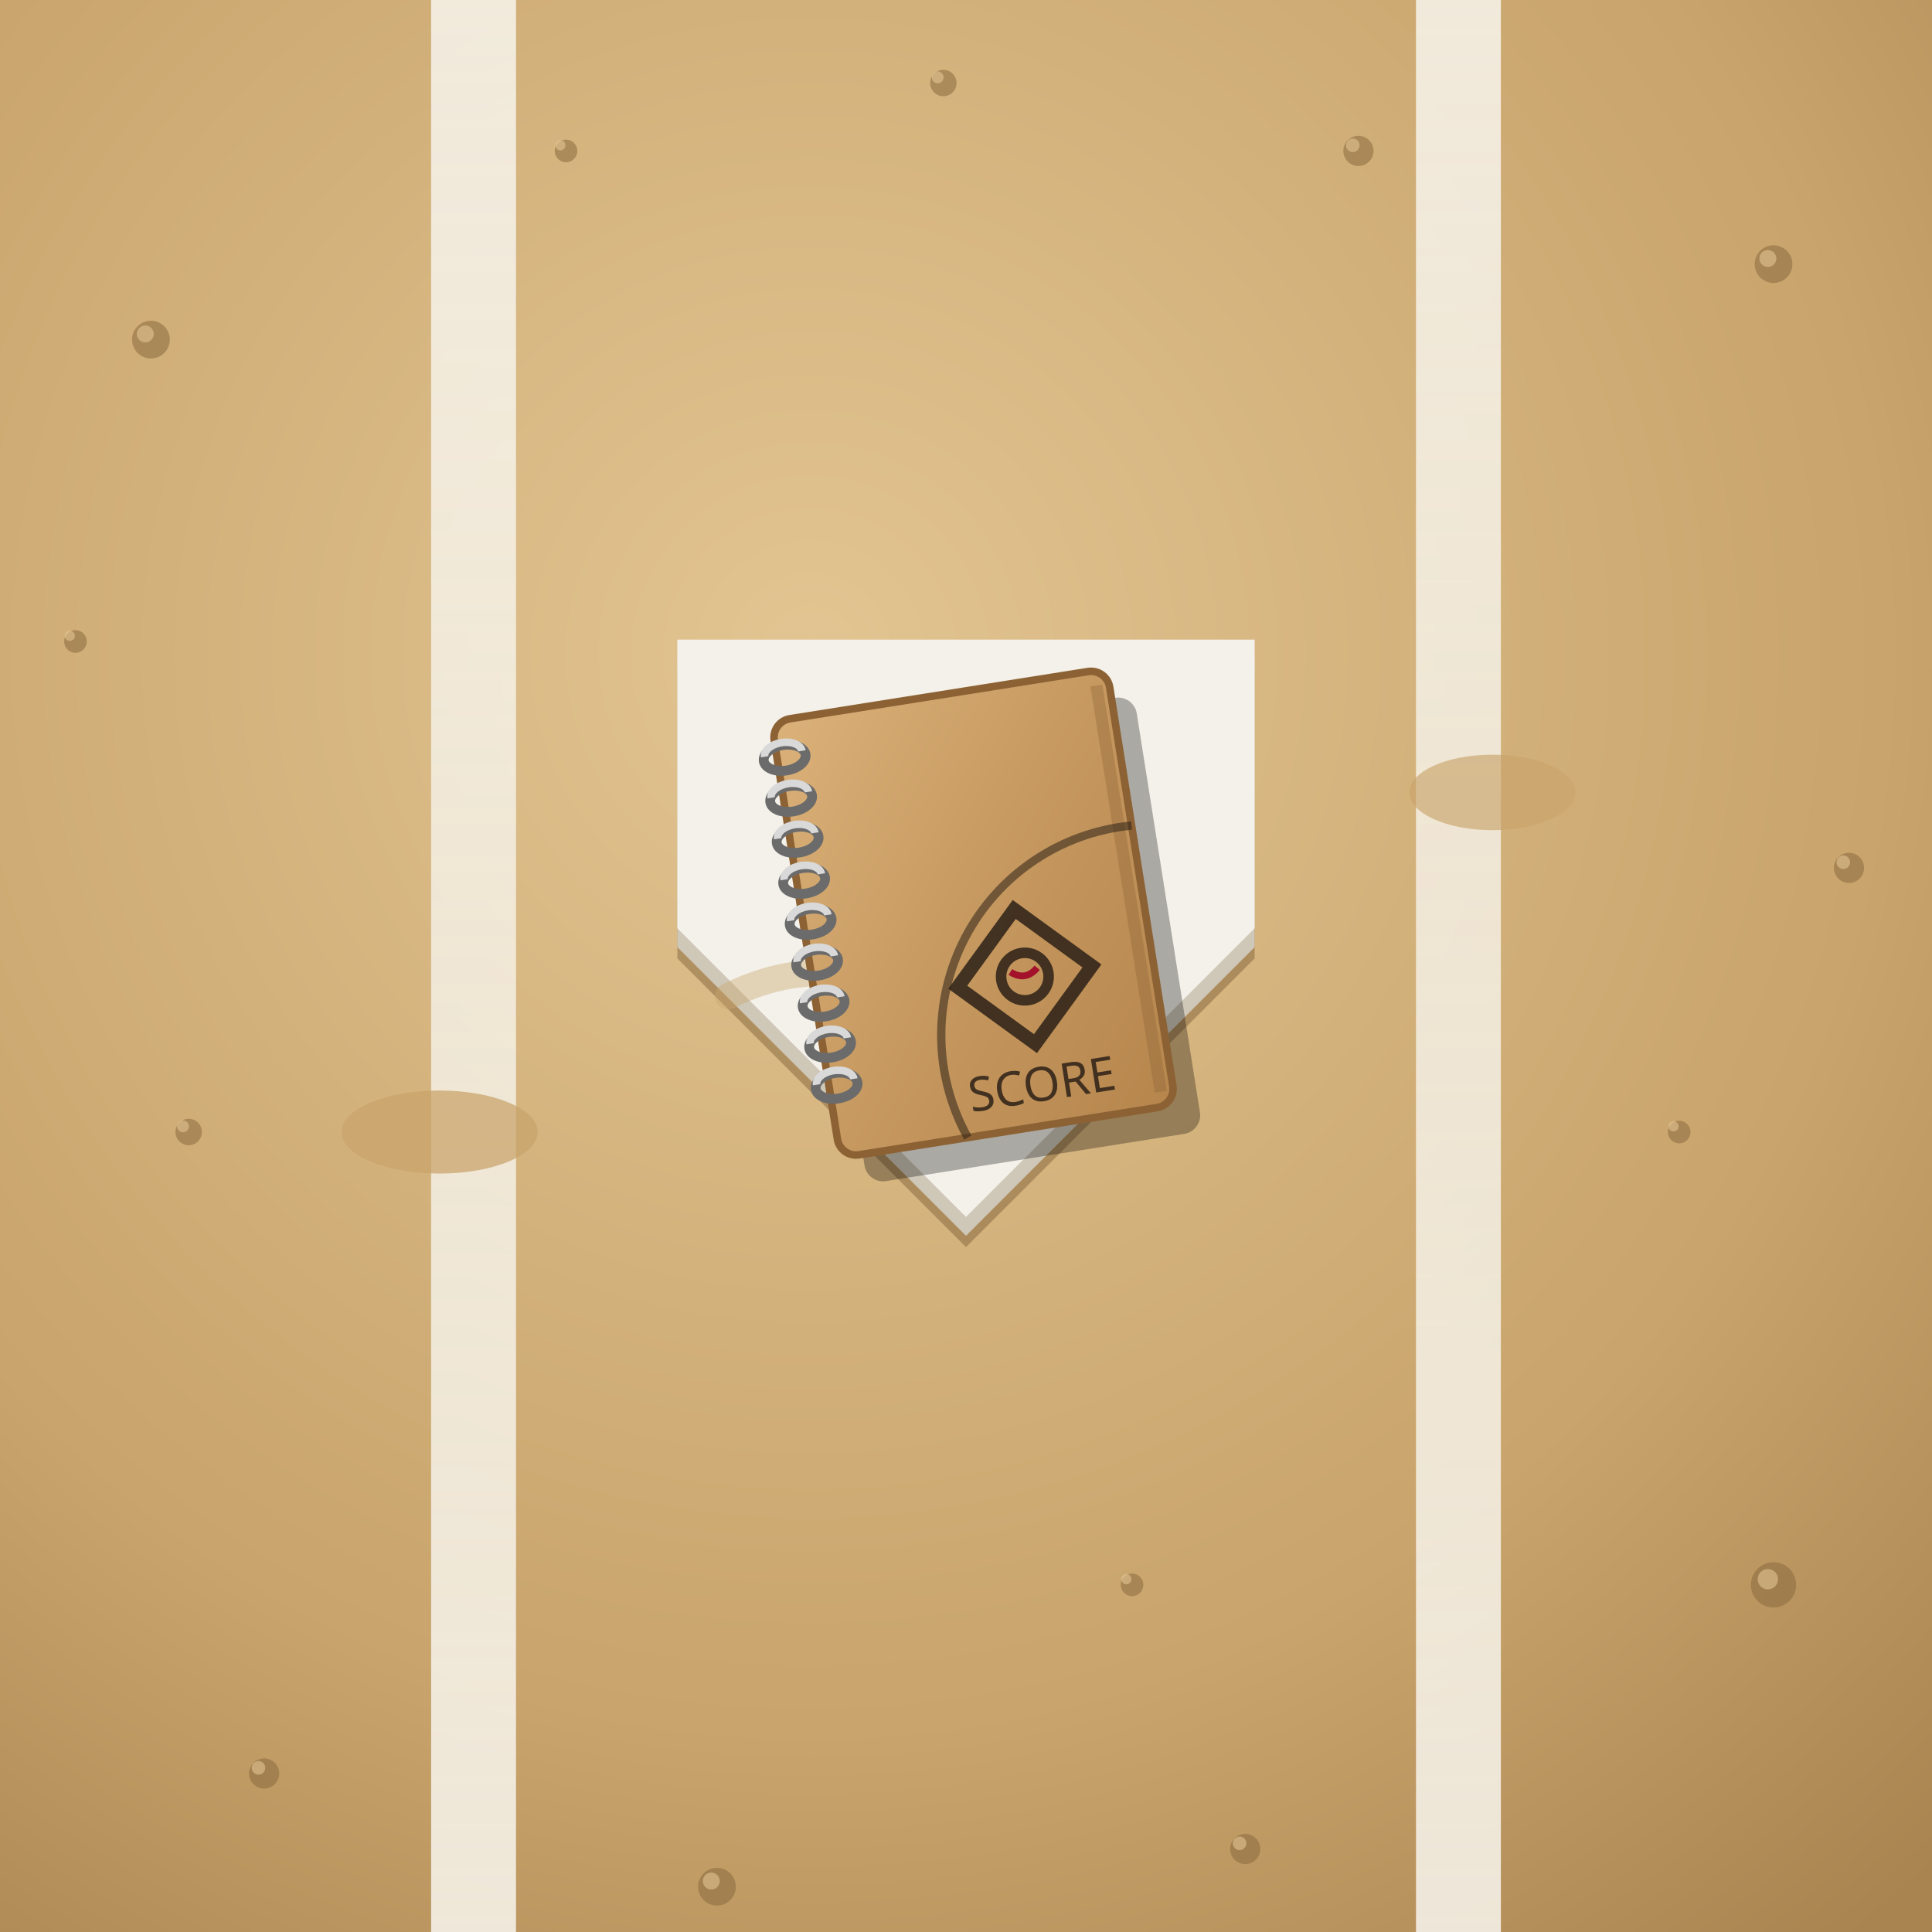
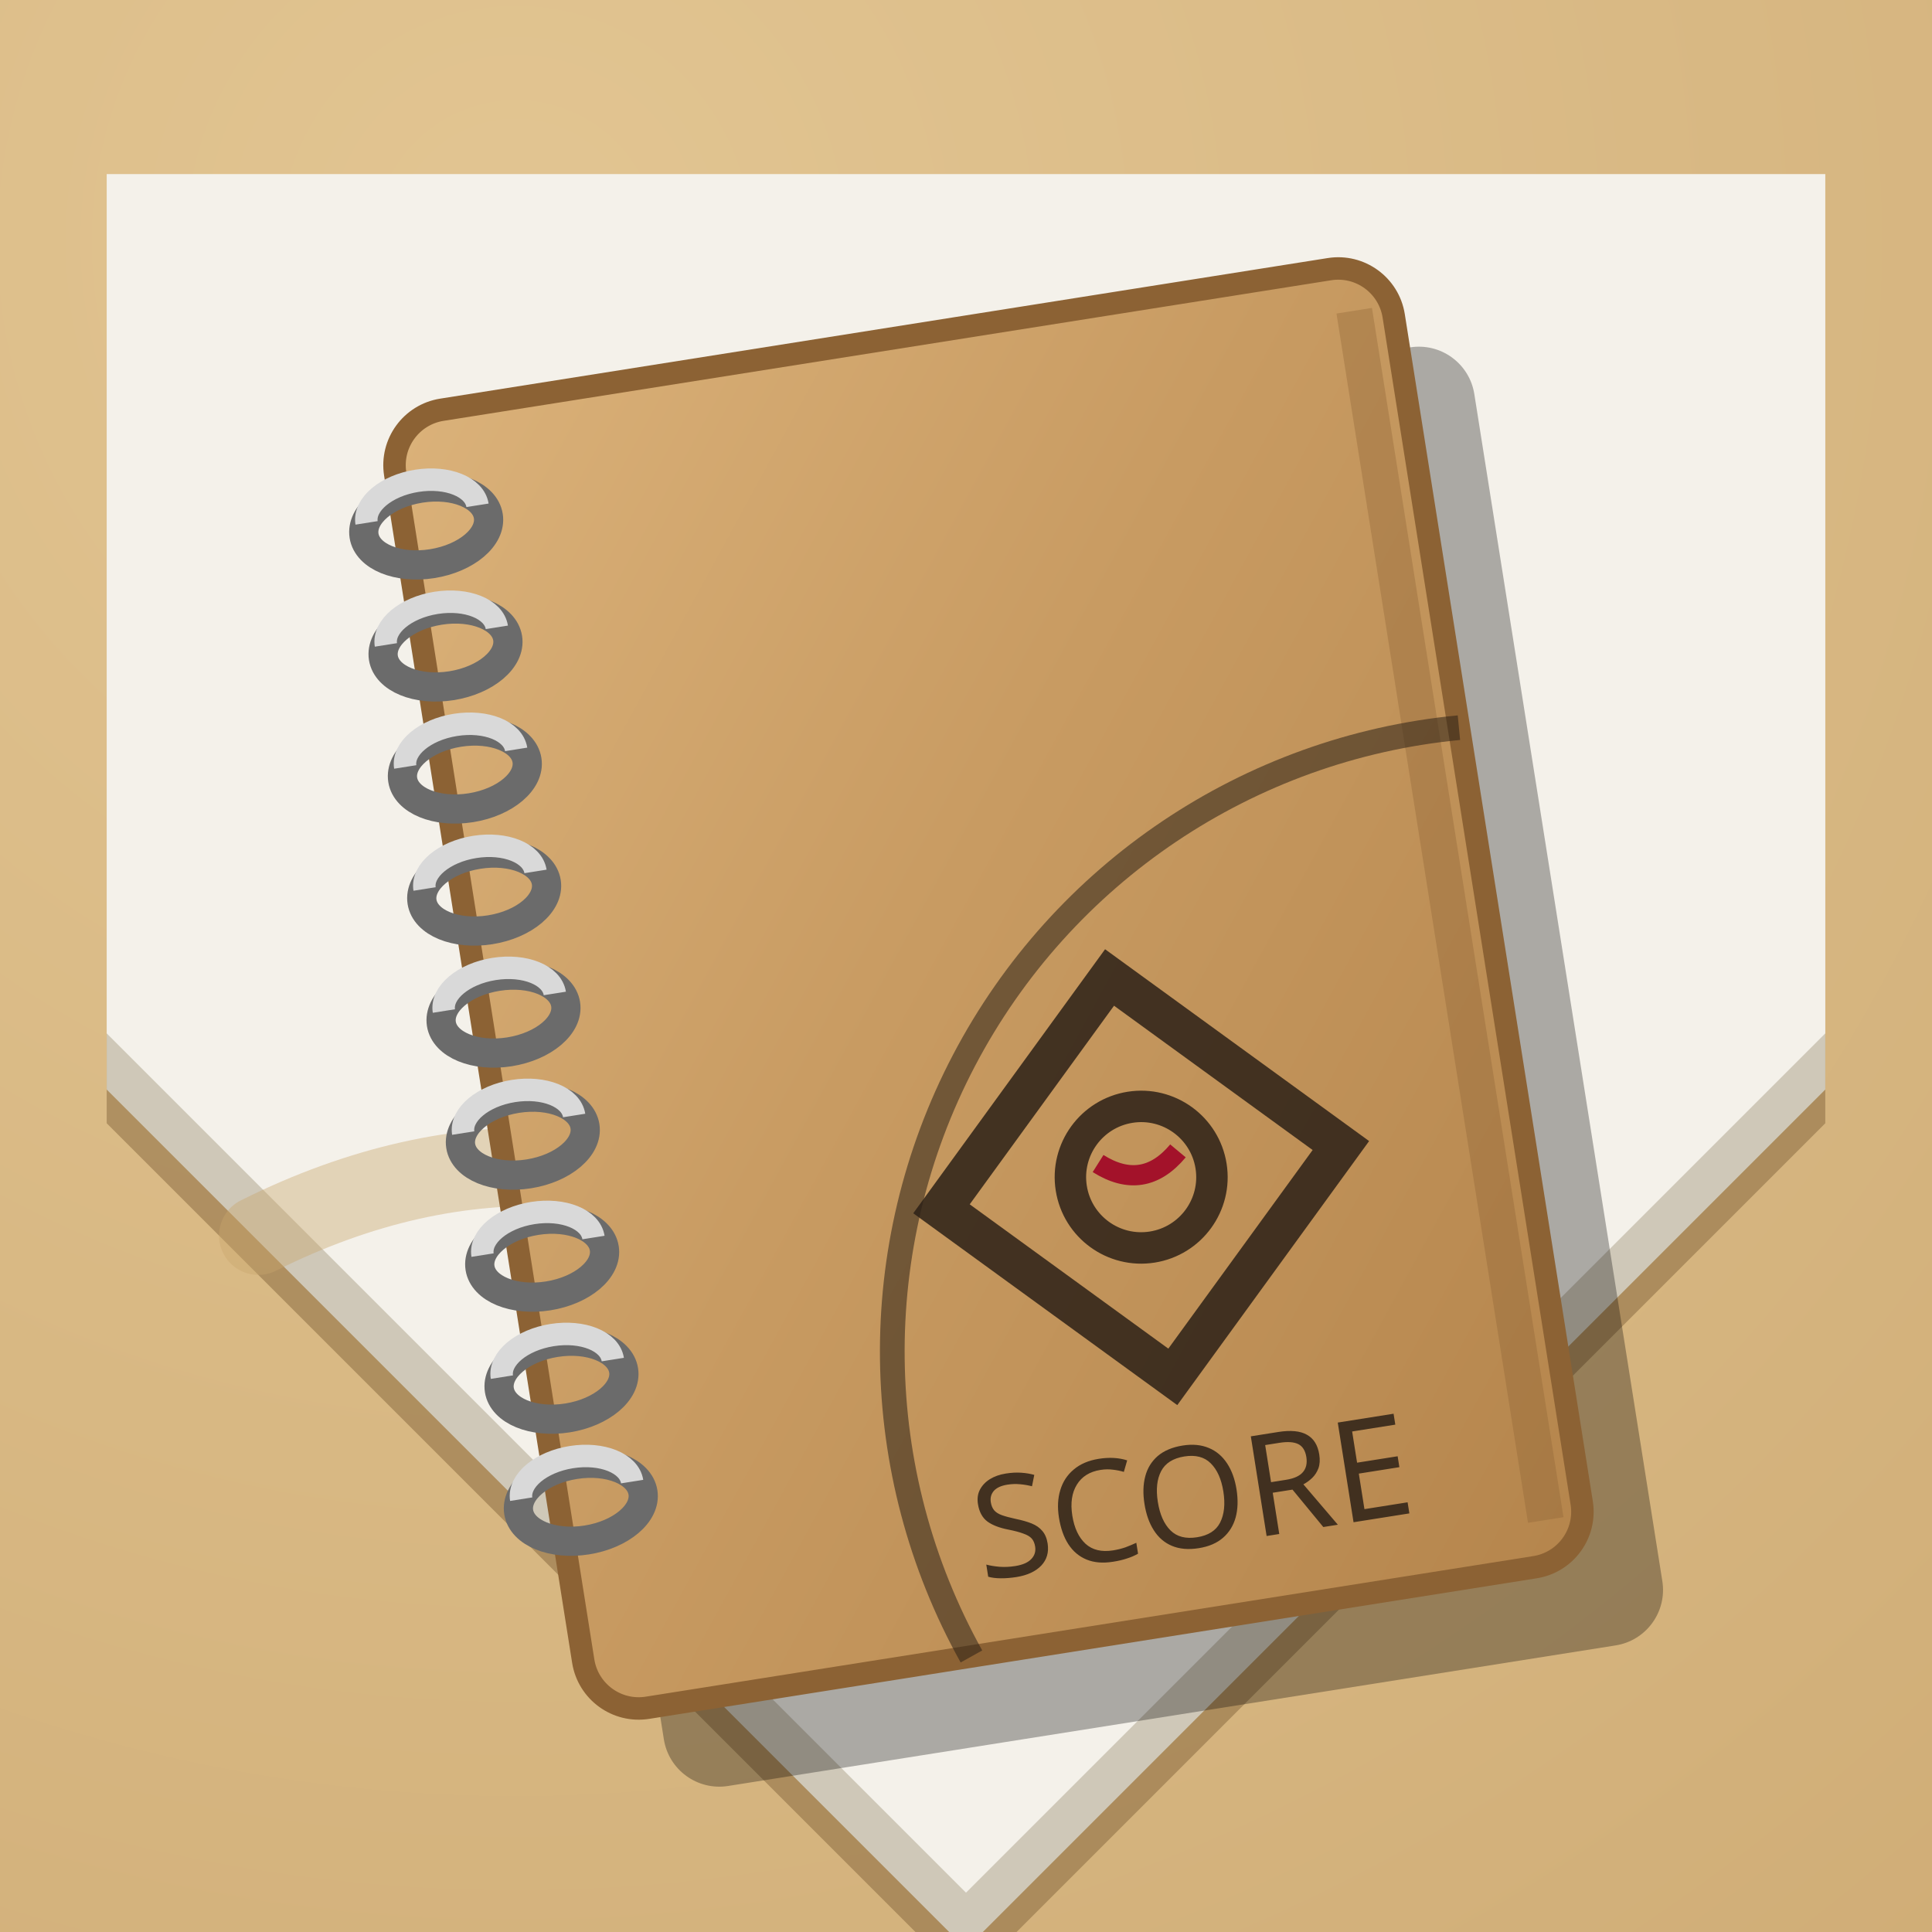
- <svg xmlns="http://www.w3.org/2000/svg" viewBox="0 0 512 512" width="512" height="512">
+ <svg xmlns="http://www.w3.org/2000/svg" viewBox="170 154 172 172" width="512" height="512">
  <defs>
    <radialGradient id="dirt" cx="42%" cy="34%" r="85%">
      <stop offset="0" stop-color="#e2c592" />
      <stop offset="0.65" stop-color="#c9a46c" />
      <stop offset="1" stop-color="#a98450" />
    </radialGradient>
    <linearGradient id="kraft" x1="0" y1="0" x2="1" y2="1">
      <stop offset="0" stop-color="#dbb27a" />
      <stop offset="0.45" stop-color="#c89b62" />
      <stop offset="1" stop-color="#b5854c" />
    </linearGradient>
    <linearGradient id="chalk" x1="0" y1="0" x2="0" y2="1">
      <stop offset="0" stop-color="#f7f4ec" stop-opacity="0.9" />
      <stop offset="0.5" stop-color="#f7f4ec" stop-opacity="0.78" />
      <stop offset="1" stop-color="#f7f4ec" stop-opacity="0.9" />
    </linearGradient>
  </defs>
  <rect width="512" height="512" fill="url(#dirt)" />
  <circle cx="40" cy="90" r="5" fill="#8a6a3e" opacity="0.55" />
  <circle cx="38.5" cy="88.5" r="2.25" fill="#e2c592" opacity="0.6" />
  <circle cx="70" cy="470" r="4" fill="#8a6a3e" opacity="0.55" />
  <circle cx="68.5" cy="468.5" r="1.8" fill="#e2c592" opacity="0.6" />
  <circle cx="470" cy="70" r="5" fill="#8a6a3e" opacity="0.55" />
  <circle cx="468.5" cy="68.5" r="2.25" fill="#e2c592" opacity="0.6" />
  <circle cx="470" cy="420" r="6" fill="#8a6a3e" opacity="0.55" />
  <circle cx="468.5" cy="418.5" r="2.7" fill="#e2c592" opacity="0.6" />
  <circle cx="50" cy="300" r="3.5" fill="#8a6a3e" opacity="0.55" />
  <circle cx="48.5" cy="298.5" r="1.575" fill="#e2c592" opacity="0.6" />
  <circle cx="330" cy="490" r="4" fill="#8a6a3e" opacity="0.55" />
  <circle cx="328.5" cy="488.5" r="1.8" fill="#e2c592" opacity="0.6" />
  <circle cx="490" cy="230" r="4" fill="#8a6a3e" opacity="0.55" />
  <circle cx="488.5" cy="228.5" r="1.8" fill="#e2c592" opacity="0.6" />
  <circle cx="250" cy="22" r="3.5" fill="#8a6a3e" opacity="0.55" />
  <circle cx="248.5" cy="20.5" r="1.575" fill="#e2c592" opacity="0.6" />
  <circle cx="190" cy="500" r="5" fill="#8a6a3e" opacity="0.55" />
  <circle cx="188.5" cy="498.5" r="2.25" fill="#e2c592" opacity="0.6" />
  <circle cx="20" cy="170" r="3" fill="#8a6a3e" opacity="0.55" />
  <circle cx="18.5" cy="168.5" r="1.35" fill="#e2c592" opacity="0.6" />
  <circle cx="445" cy="300" r="3" fill="#8a6a3e" opacity="0.55" />
  <circle cx="443.5" cy="298.5" r="1.35" fill="#e2c592" opacity="0.6" />
  <circle cx="300" cy="420" r="3" fill="#8a6a3e" opacity="0.55" />
  <circle cx="298.5" cy="418.5" r="1.35" fill="#e2c592" opacity="0.6" />
  <circle cx="150" cy="40" r="3" fill="#8a6a3e" opacity="0.55" />
  <circle cx="148.5" cy="38.5" r="1.35" fill="#e2c592" opacity="0.6" />
  <circle cx="360" cy="40" r="4" fill="#8a6a3e" opacity="0.55" />
  <circle cx="358.5" cy="38.5" r="1.8" fill="#e2c592" opacity="0.6" />
  <rect x="-198.5" y="-132.0" width="324.0" height="756.0" fill="none" stroke="url(#chalk)" stroke-width="22.5" />
  <rect x="386.5" y="-132.0" width="324.0" height="756.0" fill="none" stroke="url(#chalk)" stroke-width="22.5" />
  <ellipse cx="116.5" cy="300.0" rx="26" ry="11" fill="#c9a46c" opacity="0.75" />
  <ellipse cx="395.5" cy="210.0" rx="22" ry="10" fill="#c9a46c" opacity="0.65" />
  <polygon points="179.5,177.5 332.5,177.5 332.5,254.0 256.0,330.5 179.5,254.0" fill="#7a5c34" opacity="0.45" />
  <polygon points="179.5,174.5 332.5,174.5 332.5,251.0 256.0,327.5 179.5,251.0" fill="#cfc8b8" />
  <polygon points="179.5,169.5 332.5,169.5 332.5,246.0 256.0,322.5 179.5,246.0" fill="#f4f1ea" />
  <path d="M193.0 264.0 q27.0 -13.5 54.0 2.7" stroke="#c9a46c" stroke-width="7" fill="none" opacity="0.4" stroke-linecap="round" />
  <g transform="rotate(-9 258.0 242.0)">
    <rect x="219.0" y="191.5" width="90.0" height="117.0" rx="5" fill="#000" opacity="0.3" />
    <rect x="213.0" y="183.5" width="90.0" height="117.0" rx="5" fill="url(#kraft)" stroke="#8c6234" stroke-width="2" />
    <rect x="298.0" y="187.5" width="3.2" height="109.0" fill="#8c6234" opacity="0.35" />
    <path d="M303.0 225.62 A55.8 55.8 0 0 0 247.2 300.5" stroke="#2c2016" stroke-width="2.2" fill="none" opacity="0.55" />
    <path d="M268.8 242.72 L286.8 260.72 L268.8 278.72 L250.8 260.72 Z" fill="none" stroke="#2c2016" stroke-width="3.6" opacity="0.85" />
    <circle cx="268.8" cy="260.72" r="6.3" fill="none" stroke="#2c2016" stroke-width="2.8" opacity="0.85" />
    <path d="M265.2 258.92 q3.6 3.15 7.2 0" stroke="#a3122a" stroke-width="1.8" fill="none" />
    <text x="268.8" y="294.02" text-anchor="middle" font-family="Alfa Slab One" font-size="12.6" fill="#2c2016" opacity="0.85">SCORE</text>
    <ellipse cx="215.0" cy="193.5" rx="5.6" ry="3.4" fill="none" stroke="#6b6b6b" stroke-width="2.6" />
    <path d="M209.8 192.4 a5 3 0 0 1 10 0" stroke="#d9d9d9" stroke-width="2" fill="none" />
    <ellipse cx="215.0" cy="204.5" rx="5.6" ry="3.4" fill="none" stroke="#6b6b6b" stroke-width="2.6" />
    <path d="M209.8 203.4 a5 3 0 0 1 10 0" stroke="#d9d9d9" stroke-width="2" fill="none" />
    <ellipse cx="215.0" cy="215.5" rx="5.6" ry="3.4" fill="none" stroke="#6b6b6b" stroke-width="2.6" />
    <path d="M209.8 214.4 a5 3 0 0 1 10 0" stroke="#d9d9d9" stroke-width="2" fill="none" />
    <ellipse cx="215.0" cy="226.5" rx="5.6" ry="3.4" fill="none" stroke="#6b6b6b" stroke-width="2.6" />
    <path d="M209.8 225.4 a5 3 0 0 1 10 0" stroke="#d9d9d9" stroke-width="2" fill="none" />
    <ellipse cx="215.0" cy="237.5" rx="5.6" ry="3.4" fill="none" stroke="#6b6b6b" stroke-width="2.6" />
    <path d="M209.8 236.4 a5 3 0 0 1 10 0" stroke="#d9d9d9" stroke-width="2" fill="none" />
    <ellipse cx="215.0" cy="248.5" rx="5.6" ry="3.4" fill="none" stroke="#6b6b6b" stroke-width="2.6" />
    <path d="M209.8 247.4 a5 3 0 0 1 10 0" stroke="#d9d9d9" stroke-width="2" fill="none" />
    <ellipse cx="215.0" cy="259.5" rx="5.6" ry="3.4" fill="none" stroke="#6b6b6b" stroke-width="2.6" />
    <path d="M209.8 258.4 a5 3 0 0 1 10 0" stroke="#d9d9d9" stroke-width="2" fill="none" />
    <ellipse cx="215.0" cy="270.5" rx="5.6" ry="3.4" fill="none" stroke="#6b6b6b" stroke-width="2.6" />
    <path d="M209.8 269.4 a5 3 0 0 1 10 0" stroke="#d9d9d9" stroke-width="2" fill="none" />
    <ellipse cx="215.0" cy="281.5" rx="5.6" ry="3.4" fill="none" stroke="#6b6b6b" stroke-width="2.6" />
    <path d="M209.8 280.4 a5 3 0 0 1 10 0" stroke="#d9d9d9" stroke-width="2" fill="none" />
  </g>
</svg>
